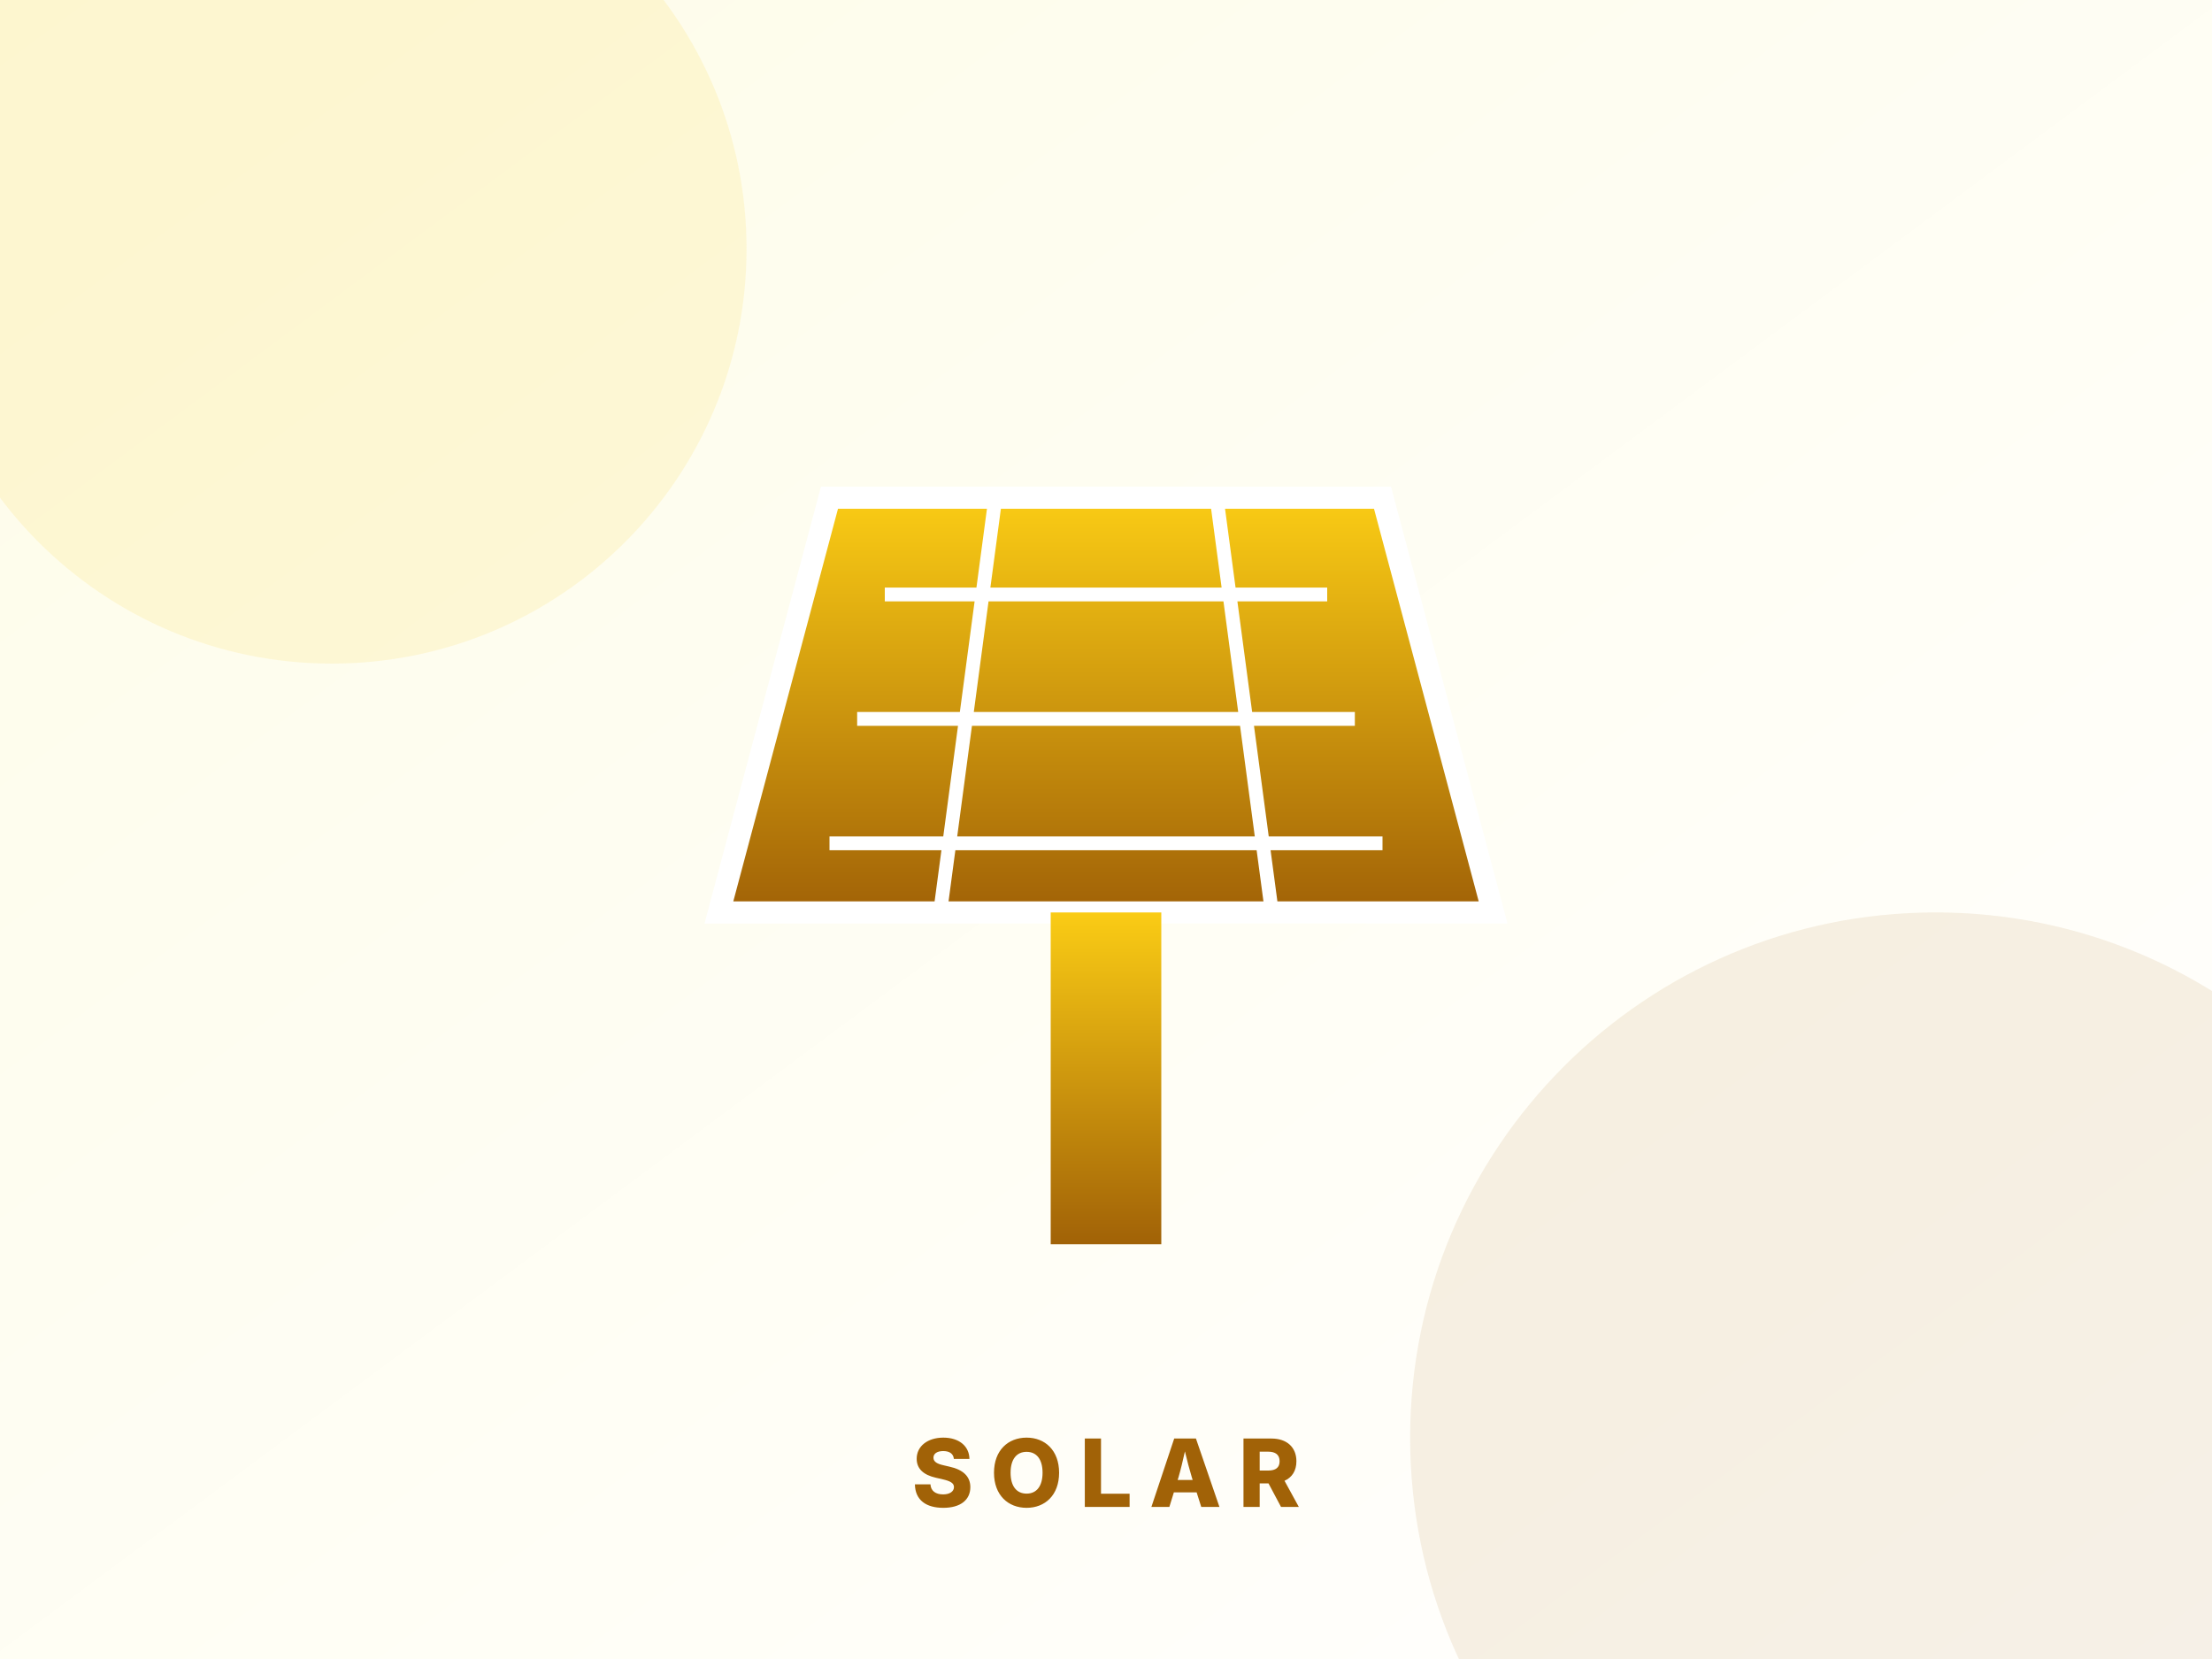
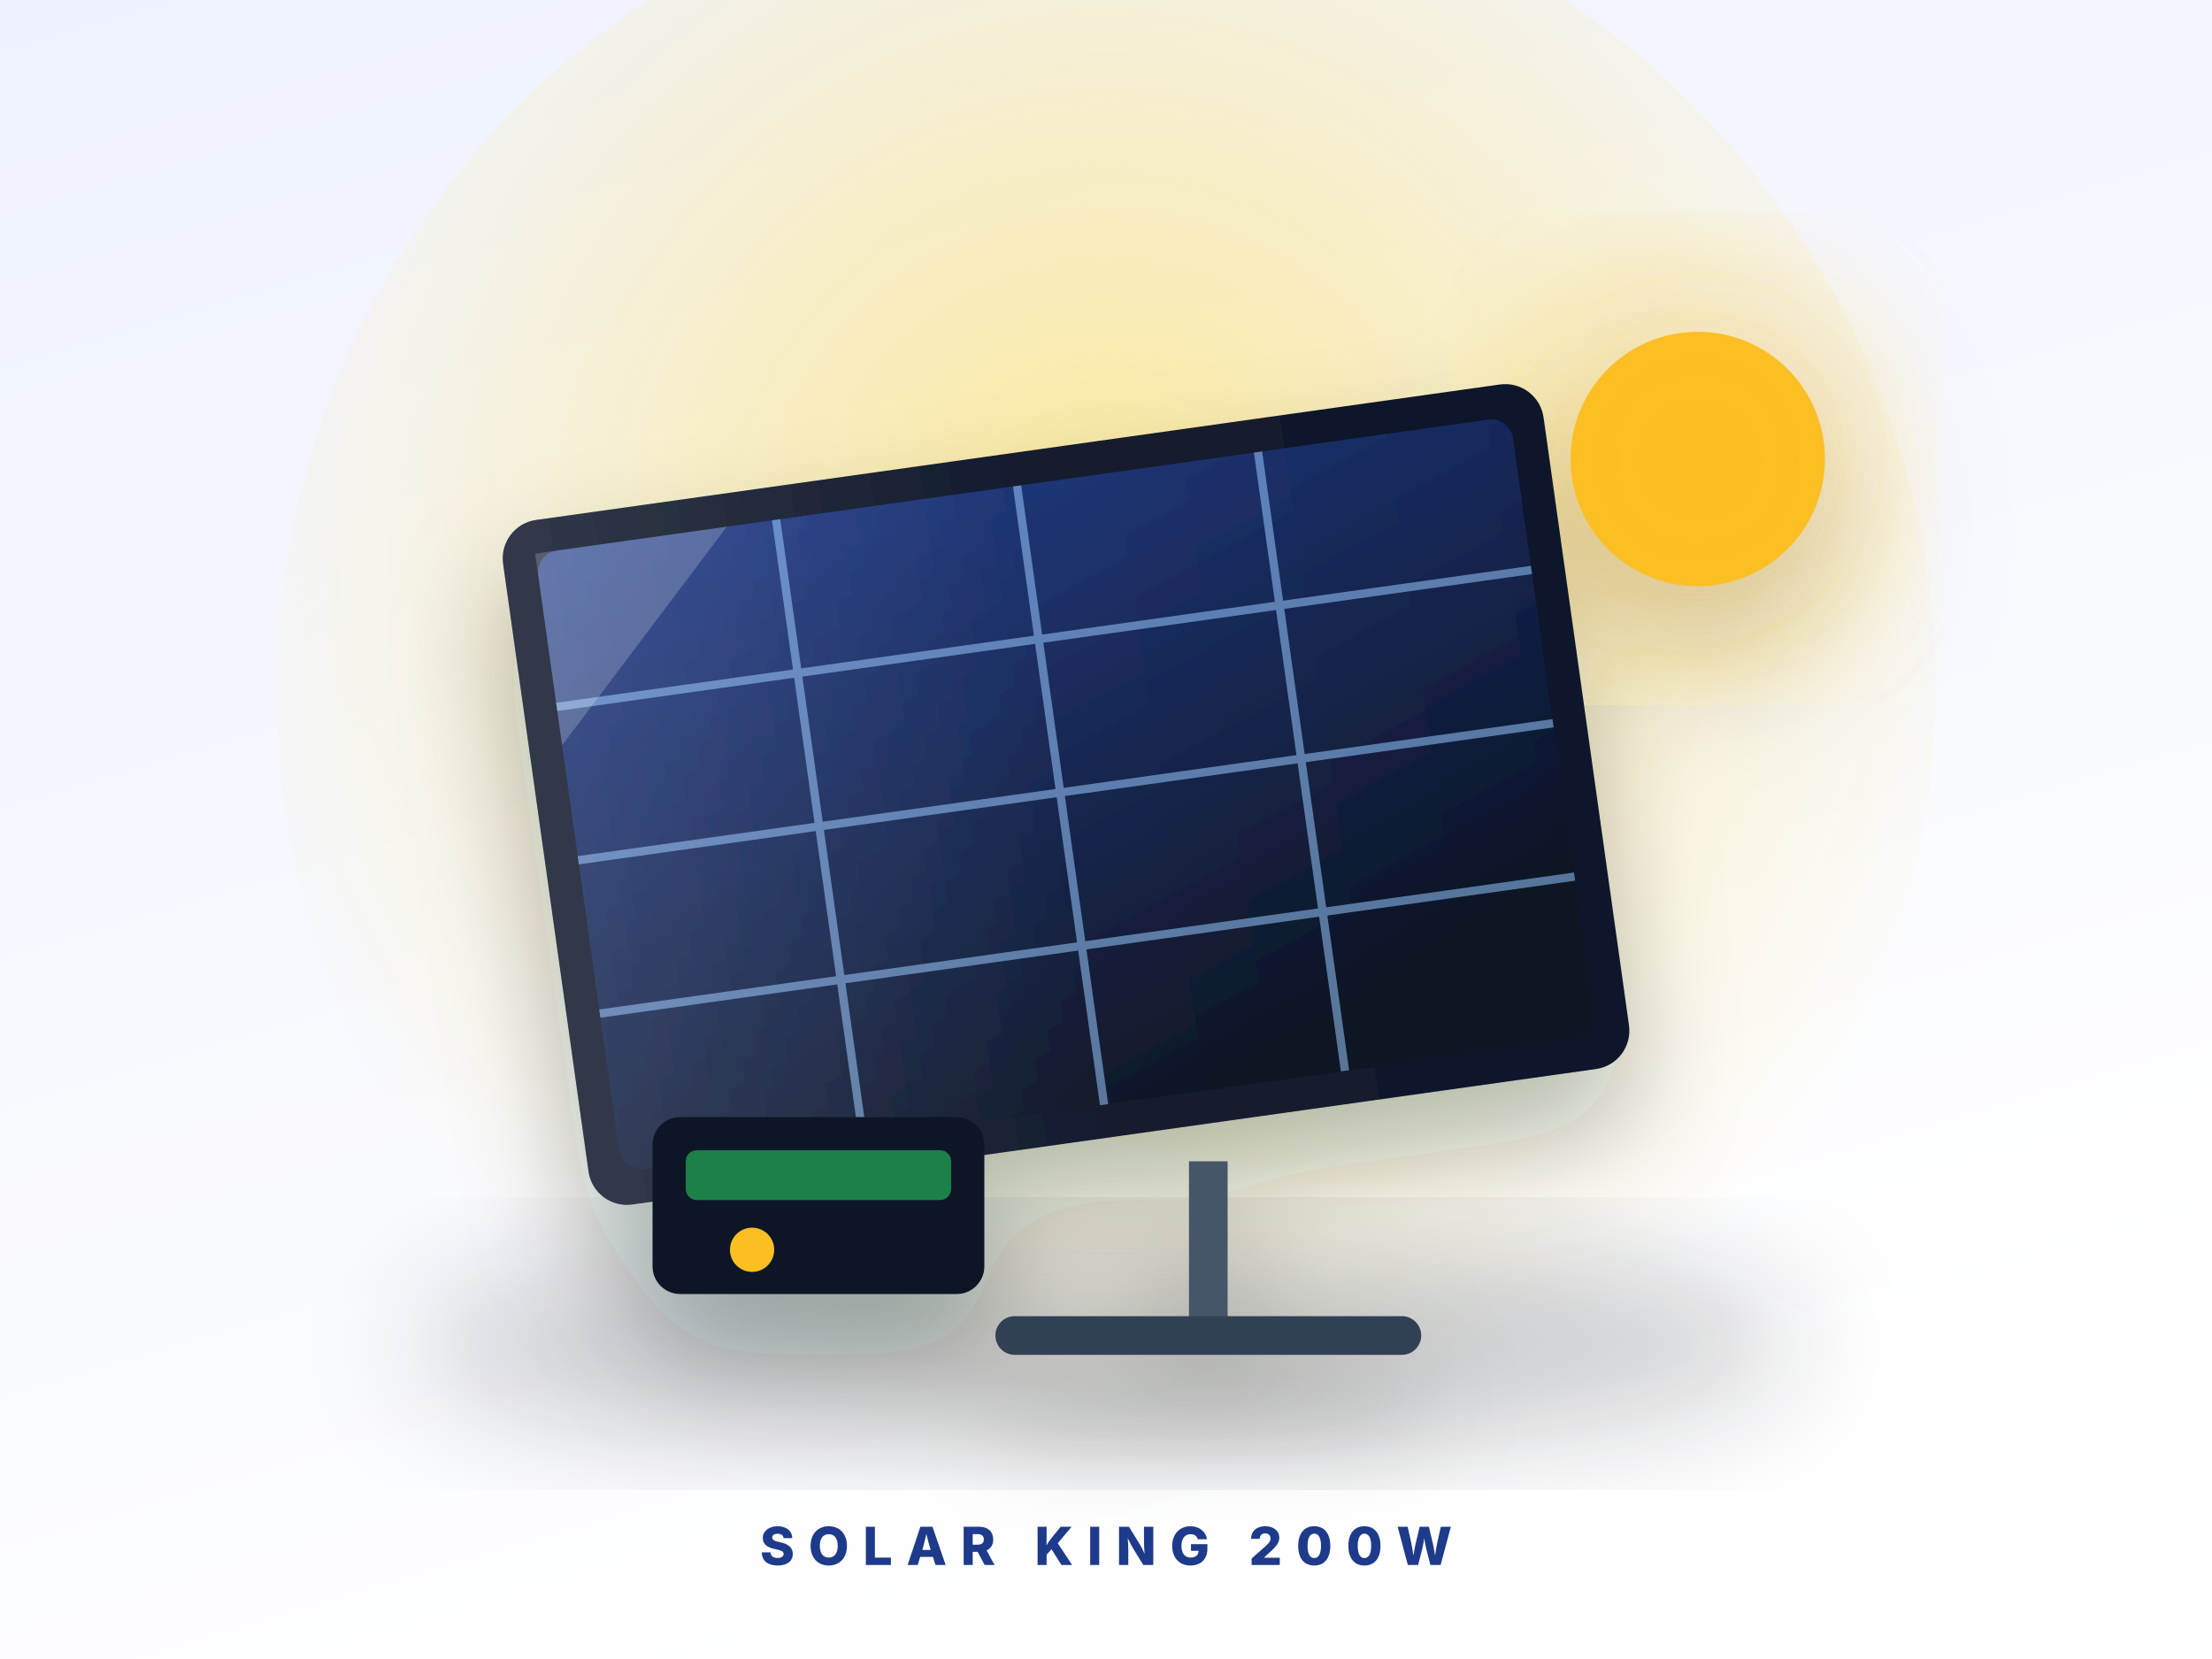
- <svg xmlns="http://www.w3.org/2000/svg" width="800" height="600" viewBox="0 0 800 600" role="img" aria-label="Original illustration for SOLAR">
+ <svg xmlns="http://www.w3.org/2000/svg" viewBox="0 0 800 600" width="800" height="600" role="img" aria-label="Original NaijaDeals studio illustration of a solar panel kit with sun">
  <defs>
-     <linearGradient id="bg" x1="0" y1="0" x2="1" y2="1">
-       <stop offset="0%" stop-color="#fefce8" />
-       <stop offset="100%" stop-color="#ffffff" />
+     <linearGradient id="stage" x1="0" y1="0" x2="0.4" y2="1">
+       <stop offset="0" stop-color="#eef2ff" />
+       <stop offset="1" stop-color="#ffffff" />
    </linearGradient>
-     <linearGradient id="body" x1="0" y1="0" x2="0" y2="1">
-       <stop offset="0%" stop-color="#facc15" />
-       <stop offset="100%" stop-color="#a16207" />
+     <radialGradient id="glow" cx="0.5" cy="0.42" r="0.55">
+       <stop offset="0" stop-color="#fde68a" stop-opacity="0.85" />
+       <stop offset="1" stop-color="#fde68a" stop-opacity="0" />
+     </radialGradient>
+     <linearGradient id="product" x1="0" y1="0" x2="0.6" y2="1">
+       <stop offset="0" stop-color="#1e3a8a" />
+       <stop offset="1" stop-color="#0b1220" />
    </linearGradient>
+     <linearGradient id="shine" x1="0" y1="0" x2="1" y2="0">
+       <stop offset="0" stop-color="#ffffff" stop-opacity="0.42" />
+       <stop offset="0.5" stop-color="#ffffff" stop-opacity="0.06" />
+       <stop offset="1" stop-color="#ffffff" stop-opacity="0" />
+     </linearGradient>
+     <filter id="drop" x="-30%" y="-30%" width="160%" height="180%">
+       <feDropShadow dx="0" dy="22" stdDeviation="20" flood-color="#0b1220" flood-opacity="0.28" />
+     </filter>
+     <filter id="blur">
+       <feGaussianBlur stdDeviation="22" />
+     </filter>
  </defs>
-   <rect width="800" height="600" fill="url(#bg)" />
-   <circle cx="120" cy="90" r="150" fill="#facc15" opacity="0.12" />
-   <circle cx="700" cy="520" r="190" fill="#a16207" opacity="0.10" />
-   <path d="M300 180 L500 180 L540 330 L260 330 Z" fill="url(#body)" stroke="#ffffff" stroke-width="8" />
-   <path d="M320 215 H480 M310 260 H490 M300 305 H500 M360 180 L340 330 M440 180 L460 330" stroke="#ffffff" stroke-width="5" />
-   <rect x="380" y="330" width="40" height="120" fill="url(#body)" />
-   <text x="400" y="545" text-anchor="middle" font-family="Inter, Arial, sans-serif" font-size="34" font-weight="800" letter-spacing="6" fill="#a16207">SOLAR</text>
+   <rect width="800" height="600" fill="url(#stage)" />
+   <circle cx="400" cy="250" r="300" fill="url(#glow)" />
+   <path d="M0 430 q200 -70 400 -18 t400 -12 v200 H0z" fill="#ffffff" opacity="0.10" />
+   <ellipse cx="400" cy="486" rx="250" ry="44" fill="#0b1220" opacity="0.20" filter="url(#blur)" />
+   <g filter="url(#drop)">
+     <circle cx="614" cy="166" r="46" fill="#fbbf24" />
+     <circle cx="614" cy="166" r="74" fill="#fbbf24" opacity="0.2" filter="url(#blur)" />
+     <g transform="translate(180 190) rotate(-8)">
+       <rect x="0" y="0" width="380" height="250" rx="14" fill="#0f172a" />
+       <rect x="12" y="12" width="356" height="226" rx="8" fill="url(#product)" />
+       <g stroke="#93c5fd" stroke-width="3" opacity="0.55">
+         <path d="M12 68 h356 M12 124 h356 M12 180 h356 M100 12 v226 M188 12 v226 M276 12 v226" />
+       </g>
+       <path d="M12 12 l70 0 -70 70z" fill="#ffffff" opacity="0.2" />
+       <rect x="0" y="0" width="380" height="250" rx="14" fill="url(#shine)" opacity="0.35" />
+     </g>
+     <rect x="430" y="420" width="14" height="66" fill="#475569" />
+     <rect x="360" y="476" width="154" height="14" rx="7" fill="#334155" />
+     <rect x="236" y="404" width="120" height="64" rx="10" fill="#111827" />
+     <rect x="248" y="416" width="96" height="18" rx="4" fill="#22c55e" opacity="0.6" />
+     <circle cx="272" cy="452" r="8" fill="#fbbf24" />
+   </g>
+   <text x="400" y="566" text-anchor="middle" font-family="Inter, Arial, sans-serif" font-size="19" font-weight="800" letter-spacing="5" fill="#1e3a8a">SOLAR KING 200W</text>
</svg>
